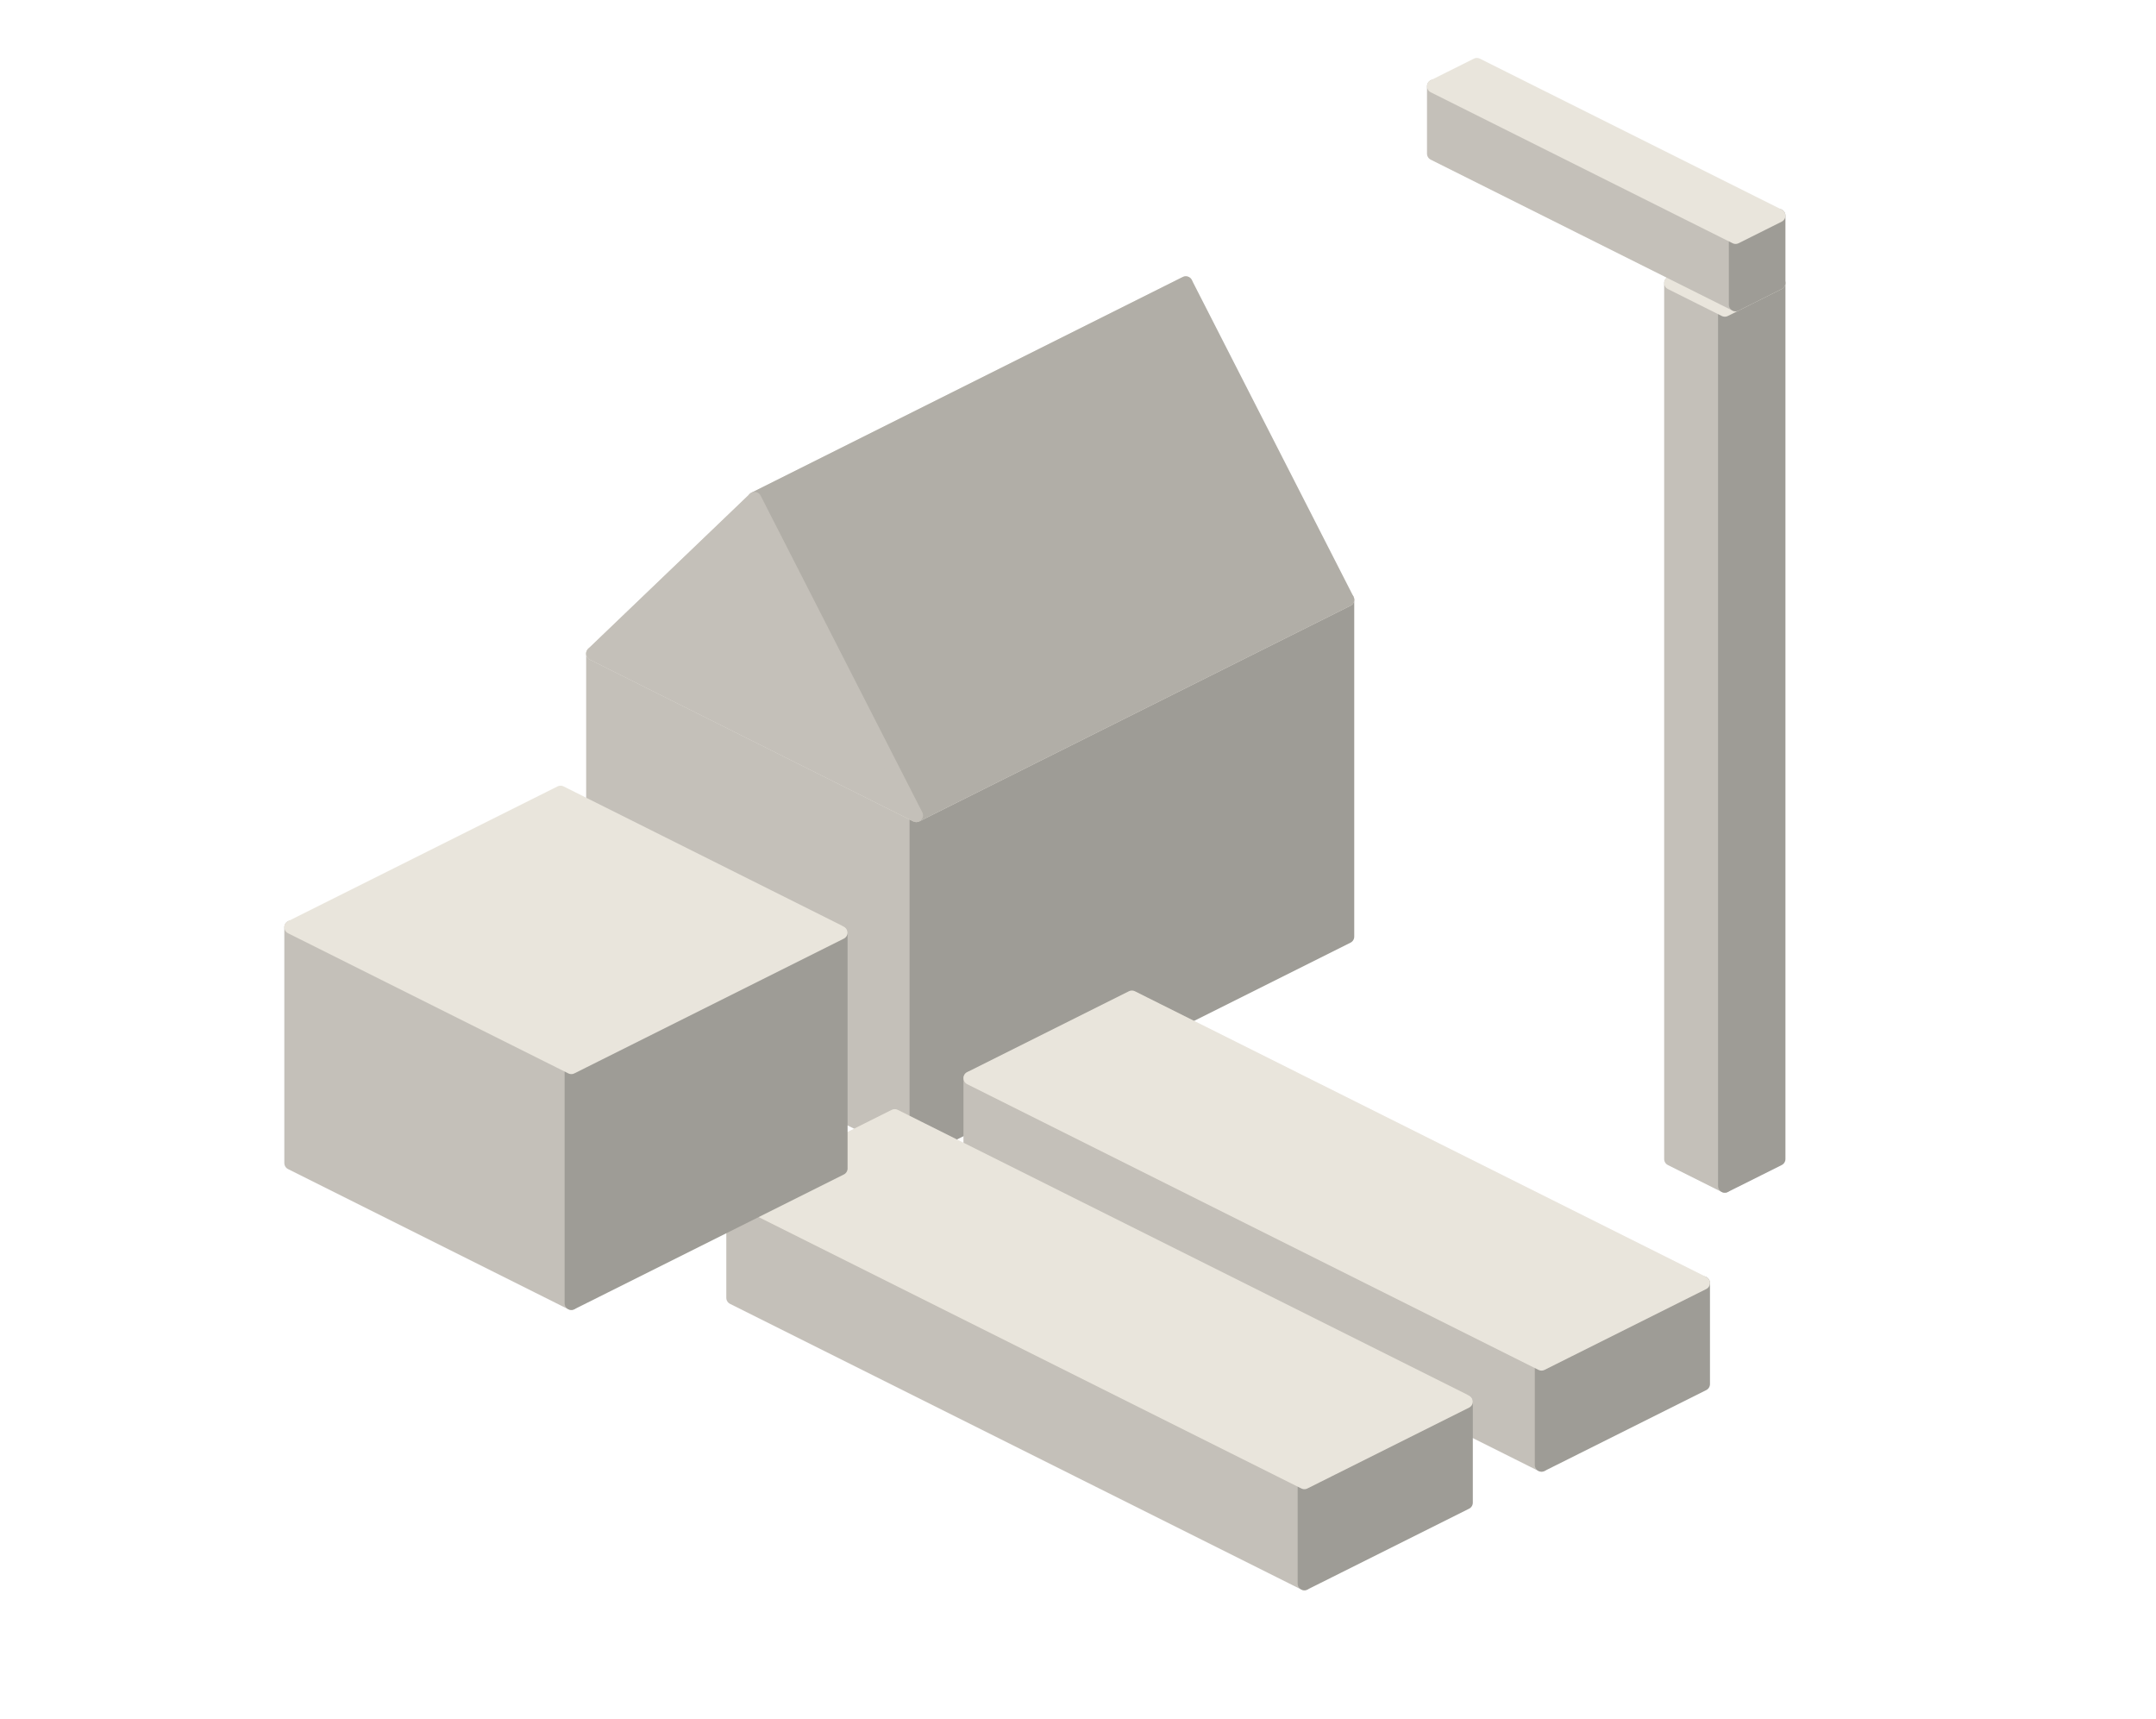
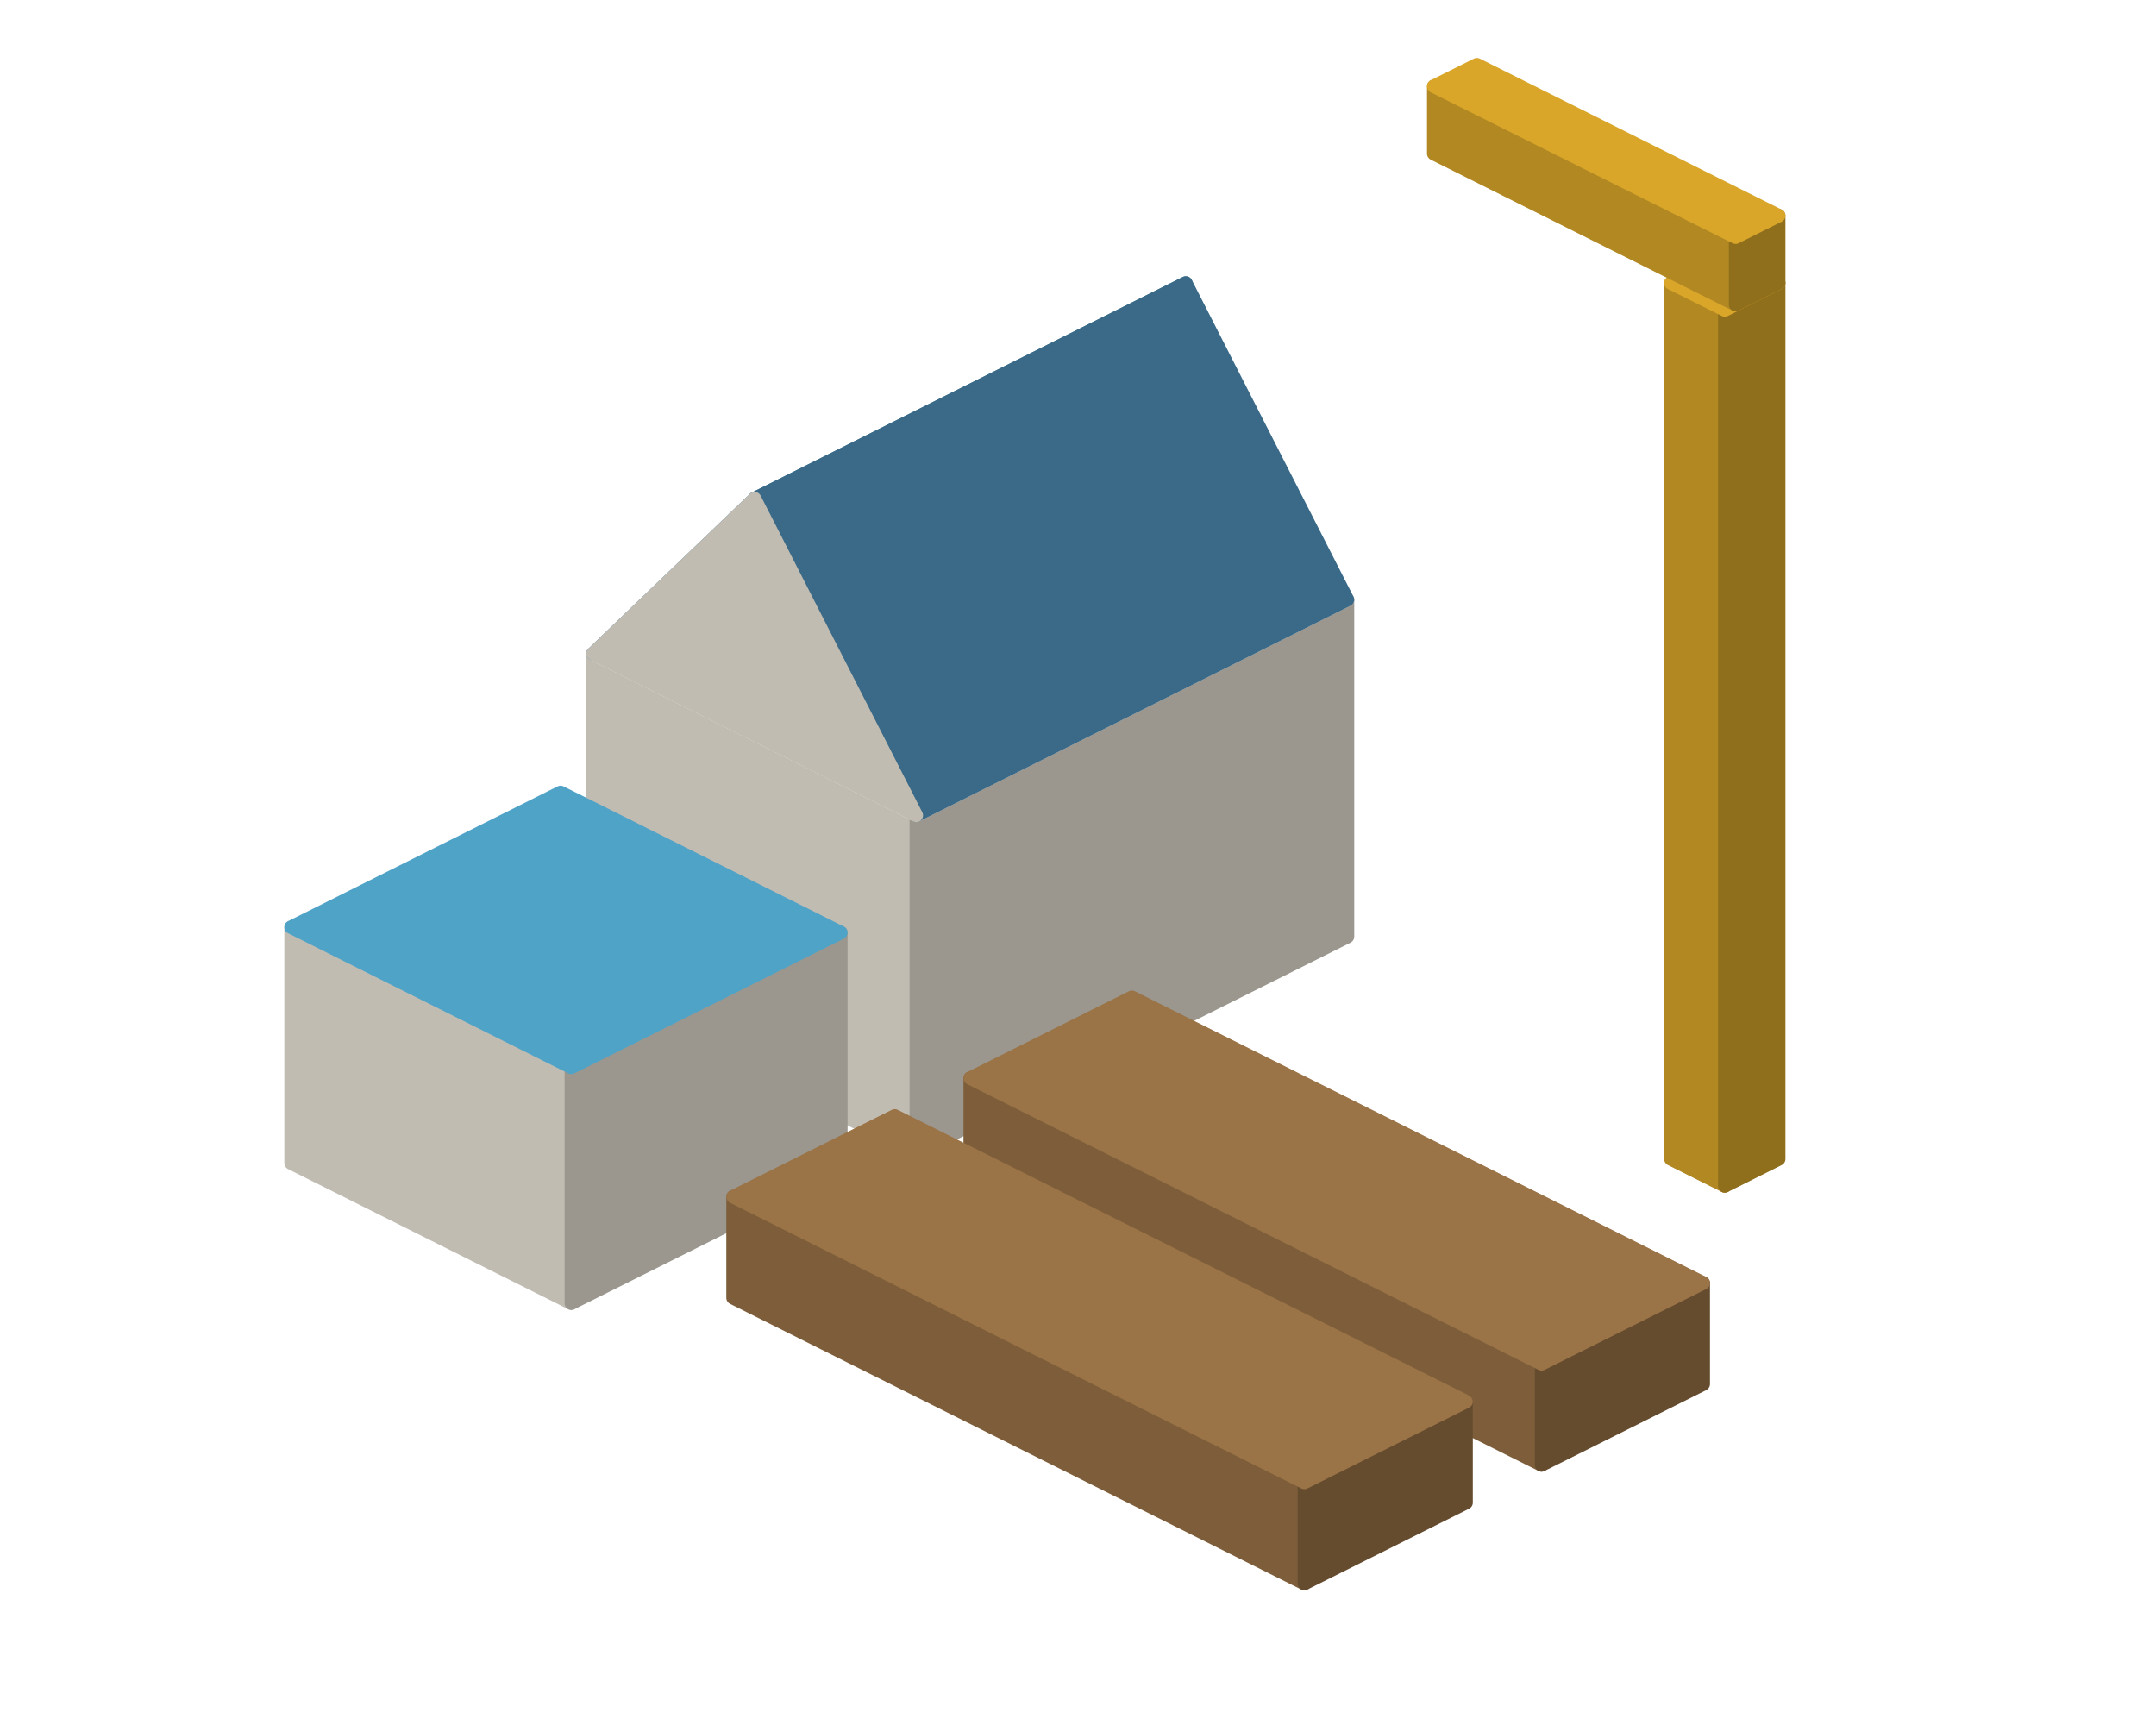
<svg xmlns="http://www.w3.org/2000/svg" width="64" height="51" viewBox="0 0 64 51">
  <g transform="translate(0 19)" stroke-linejoin="round" stroke-width="0.4">
-     <polygon points="17.60,10.40 27.20,15.20 27.20,5.20 17.60,0.40" fill="#c4c0b9" stroke="#c4c0b9" />
-     <polygon points="40.00,8.80 27.20,15.20 27.20,5.20 40.00,-1.20" fill="#9e9c96" stroke="#9e9c96" />
-     <polygon points="30.40,-6.00 40.00,-1.20 27.20,5.20 17.60,0.40" fill="#e9e5dc" stroke="#e9e5dc" />
-     <polygon points="30.40,-6.00 17.60,0.40 22.40,-4.20 35.20,-10.60" fill="#dbd7cf" stroke="#dbd7cf" />
-     <polygon points="40.00,-1.20 27.20,5.20 22.40,-4.20 35.20,-10.60" fill="#b1aea7" stroke="#b1aea7" />
-     <polygon points="17.60,0.40 27.20,5.20 22.40,-4.20" fill="#c4c0b9" stroke="#c4c0b9" />
-     <polygon points="28.80,16.00 45.76,24.48 45.76,21.48 28.80,13.00" fill="#c4c0b9" stroke="#c4c0b9" />
-     <polygon points="50.56,22.08 45.76,24.48 45.76,21.48 50.56,19.08" fill="#9e9c96" stroke="#9e9c96" />
-     <polygon points="33.60,10.60 50.56,19.08 45.76,21.48 28.80,13.00" fill="#e9e5dc" stroke="#e9e5dc" />
-     <polygon points="21.76,19.52 38.72,28.00 38.72,25.00 21.76,16.52" fill="#c4c0b9" stroke="#c4c0b9" />
-     <polygon points="43.52,25.60 38.72,28.00 38.72,25.00 43.52,22.60" fill="#9e9c96" stroke="#9e9c96" />
-     <polygon points="26.56,14.12 43.52,22.60 38.72,25.00 21.76,16.52" fill="#e9e5dc" stroke="#e9e5dc" />
-     <polygon points="8.64,15.52 16.96,19.68 16.96,12.68 8.64,8.52" fill="#c4c0b9" stroke="#c4c0b9" />
-     <polygon points="24.96,15.68 16.96,19.68 16.96,12.68 24.96,8.68" fill="#9e9c96" stroke="#9e9c96" />
-     <polygon points="16.64,4.52 24.96,8.68 16.96,12.68 8.64,8.52" fill="#e9e5dc" stroke="#e9e5dc" />
-     <polygon points="49.60,15.40 51.20,16.20 51.20,-9.80 49.60,-10.60" fill="#c4c0b9" stroke="#c4c0b9" />
-     <polygon points="52.80,15.40 51.20,16.20 51.20,-9.80 52.80,-10.60" fill="#9e9c96" stroke="#9e9c96" />
-     <polygon points="51.20,-11.40 52.80,-10.60 51.20,-9.80 49.60,-10.60" fill="#e9e5dc" stroke="#e9e5dc" />
-     <polygon points="42.56,-14.44 51.52,-9.96 51.52,-11.96 42.56,-16.44" fill="#c4c0b9" stroke="#c4c0b9" />
-     <polygon points="52.80,-10.60 51.52,-9.96 51.52,-11.96 52.80,-12.60" fill="#9e9c96" stroke="#9e9c96" />
-     <polygon points="43.84,-17.08 52.80,-12.60 51.52,-11.96 42.56,-16.44" fill="#e9e5dc" stroke="#e9e5dc" />
+     <polygon points="17.60,10.40 27.20,15.20 27.20,5.20 17.60,0.40" fill="#c1bcb1" stroke="#c1bcb1" />
+     <polygon points="40.00,8.80 27.20,15.20 27.20,5.20 40.00,-1.20" fill="#9b978f" stroke="#9b978f" />
+     <polygon points="30.40,-6.00 40.00,-1.20 27.20,5.20 17.60,0.40" fill="#ebe5d8" stroke="#ebe5d8" />
+     <polygon points="30.40,-6.00 17.60,0.40 22.40,-4.20 35.20,-10.60" fill="#4984a9" stroke="#4984a9" />
+     <polygon points="40.00,-1.20 27.20,5.20 22.40,-4.20 35.20,-10.60" fill="#3a6a88" stroke="#3a6a88" />
+     <polygon points="17.60,0.40 27.20,5.20 22.40,-4.20" fill="#c1bcb1" stroke="#c1bcb1" />
+     <polygon points="8.64,15.52 16.96,19.68 16.96,12.68 8.64,8.52" fill="#c1bcb1" stroke="#c1bcb1" />
+     <polygon points="24.96,15.68 16.96,19.68 16.96,12.68 24.96,8.68" fill="#9b978f" stroke="#9b978f" />
+     <polygon points="16.64,4.52 24.96,8.68 16.96,12.68 8.64,8.52" fill="#4fa3c7" stroke="#4fa3c7" />
+     <polygon points="49.60,15.40 51.20,16.20 51.20,-9.80 49.60,-10.60" fill="#b28822" stroke="#b28822" />
+     <polygon points="52.80,15.40 51.20,16.20 51.20,-9.80 52.80,-10.60" fill="#8f6e1c" stroke="#8f6e1c" />
+     <polygon points="51.20,-11.40 52.80,-10.60 51.20,-9.80 49.60,-10.60" fill="#d9a62a" stroke="#d9a62a" />
+     <polygon points="42.56,-14.44 51.52,-9.96 51.52,-11.96 42.56,-16.44" fill="#b28822" stroke="#b28822" />
+     <polygon points="52.80,-10.60 51.52,-9.96 51.52,-11.96 52.80,-12.60" fill="#8f6e1c" stroke="#8f6e1c" />
+     <polygon points="43.84,-17.08 52.80,-12.60 51.52,-11.96 42.56,-16.44" fill="#d9a62a" stroke="#d9a62a" />
+     <polygon points="28.80,16.00 45.76,24.48 45.76,21.48 28.80,13.00" fill="#7e5e3a" stroke="#7e5e3a" />
+     <polygon points="50.56,22.08 45.76,24.48 45.76,21.48 50.56,19.08" fill="#664c2f" stroke="#664c2f" />
+     <polygon points="33.60,10.60 50.56,19.08 45.76,21.48 28.80,13.00" fill="#9a7347" stroke="#9a7347" />
+     <polygon points="21.76,19.52 38.72,28.00 38.72,25.00 21.76,16.52" fill="#7e5e3a" stroke="#7e5e3a" />
+     <polygon points="43.52,25.60 38.72,28.00 38.72,25.00 43.52,22.60" fill="#664c2f" stroke="#664c2f" />
+     <polygon points="26.56,14.12 43.52,22.60 38.72,25.00 21.76,16.52" fill="#9a7347" stroke="#9a7347" />
  </g>
</svg>
